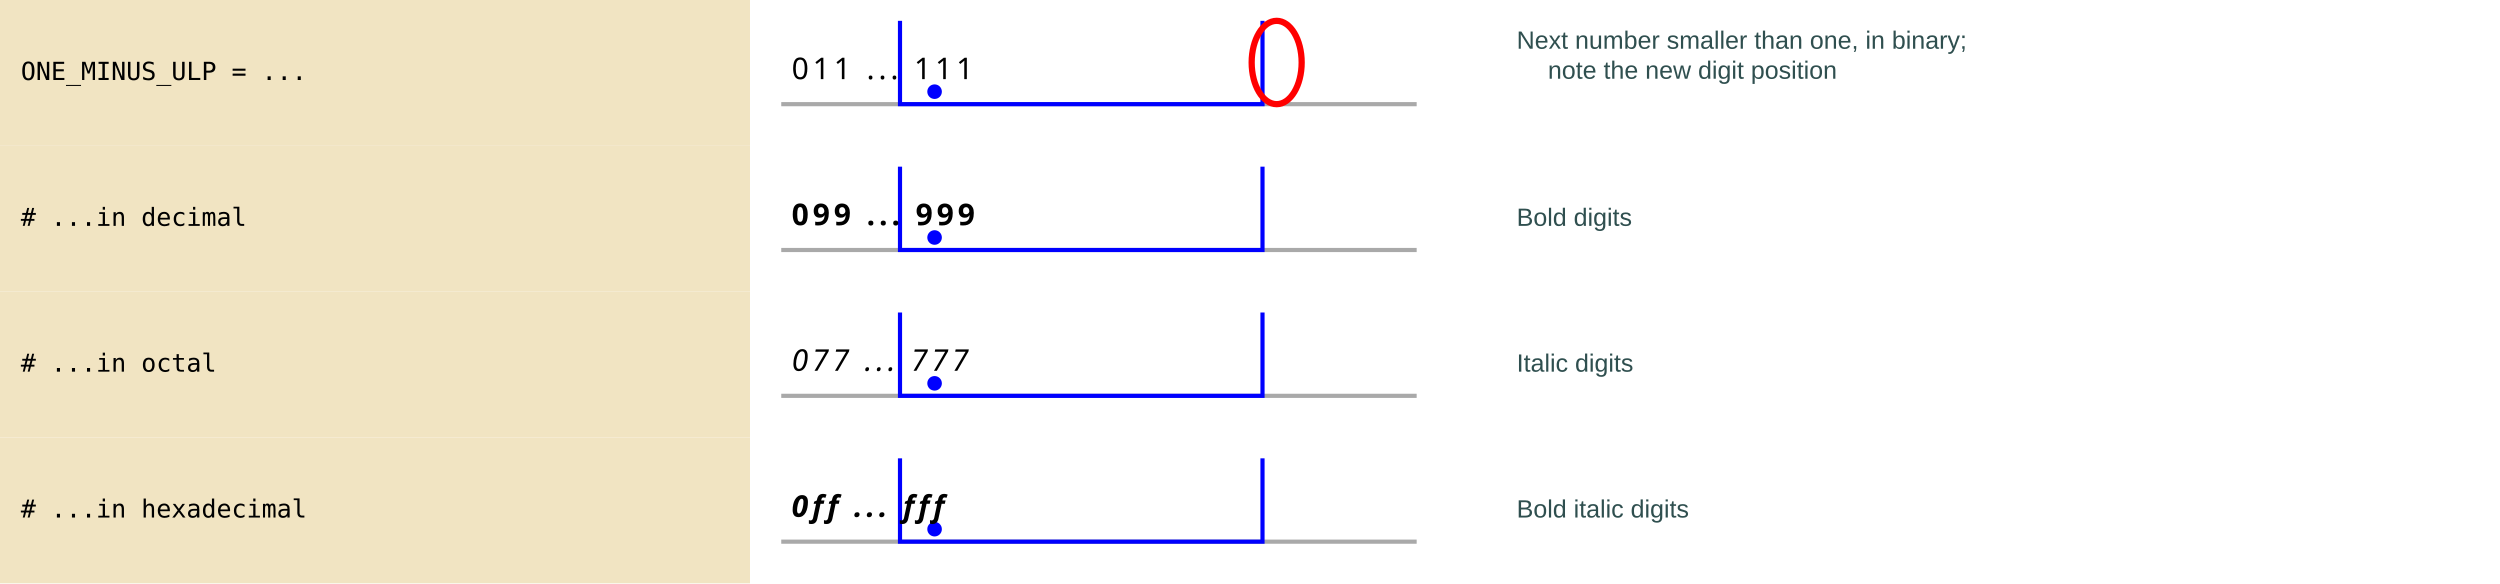
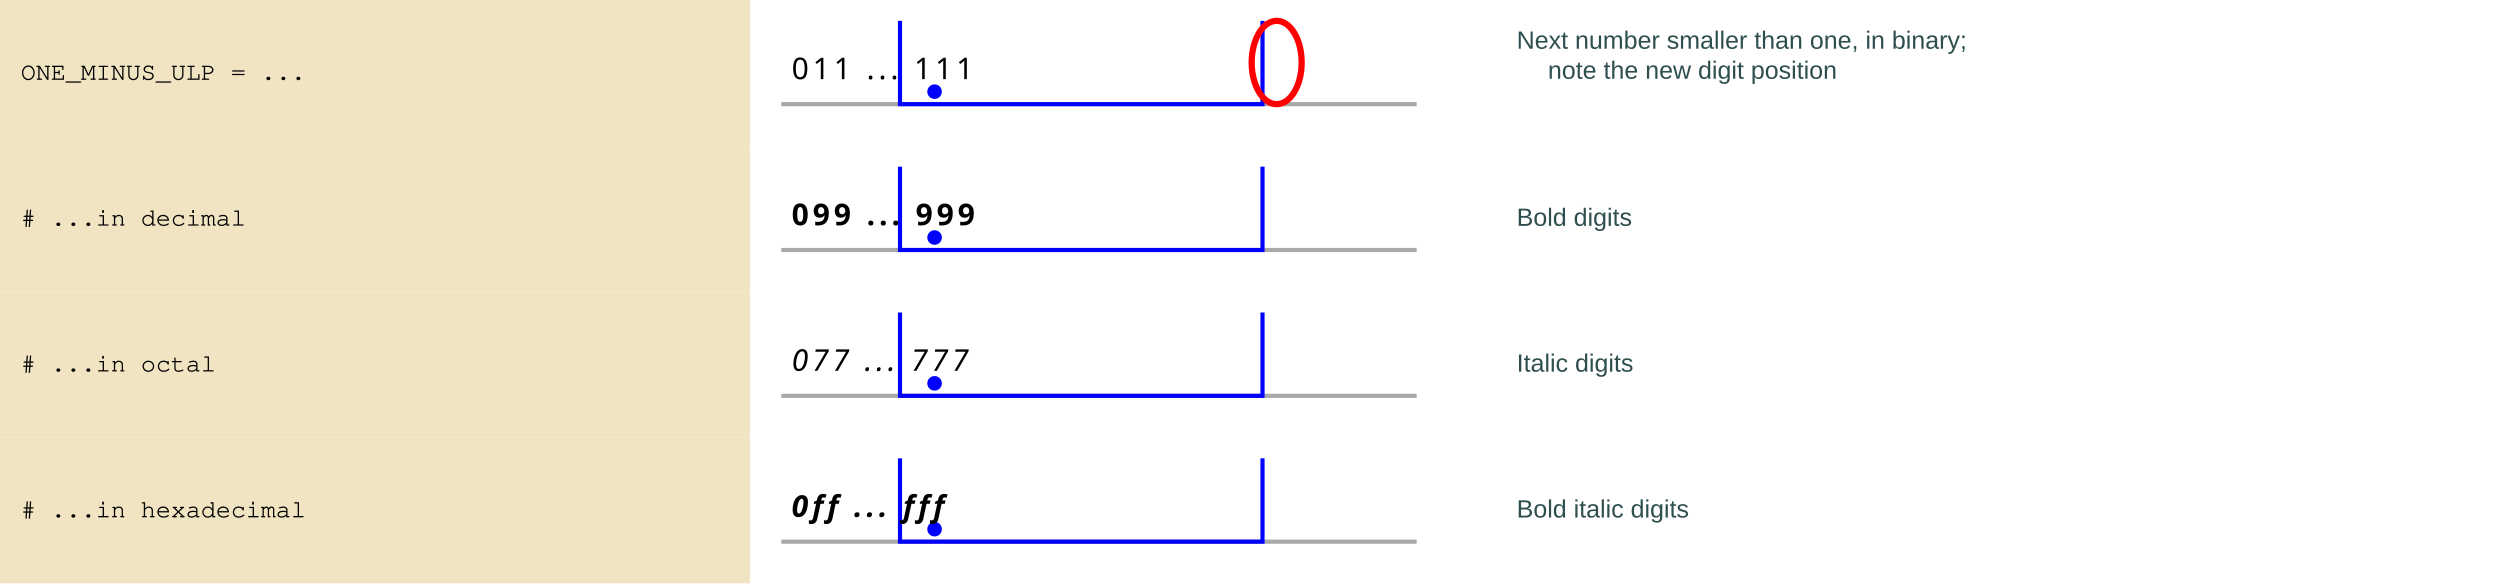
<svg xmlns="http://www.w3.org/2000/svg" viewBox="0 0 1200 280">
  <style>
.diag-py-rect {fill: rgba(241, 228, 194, 1.0); stroke: none;}
.diag-num-rect { fill: none; stroke: none; }
.diag-rem-rect { fill: none; stroke: none; }
.diag-num-line { stroke-width: 2; stroke: darkgray; }
.diag-num-path { stroke-width: 2; stroke: blue; fill: none; }
.diag-num-dot { stroke-width: 1; stroke: blue; fill: blue; }
.diag-num-elps { stroke-width: 3; stroke: red; fill: none; }
- .diag-py { font-family: "Roboto Mono", monospace; font-size: 1em; white-space: pre; dominant-baseline: middle; fill: black; }
+ .diag-py { font-family: Courier, monospace; font-size: 1em; white-space: pre; dominant-baseline: middle; fill: black; }
.diag-num-bin { font-family: "Roboto Mono"; font-size: 1.2em; letter-spacing: 0.13em; dominant-baseline: middle; fill: black; }
.diag-num-oct { font-family: "Roboto Mono"; font-size: 1.2em; font-style: italic; letter-spacing: 0.13em; dominant-baseline: middle; fill: black; }
.diag-num-dec { font-family: "Roboto Mono"; font-size: 1.2em; font-weight: bolder; letter-spacing: 0.13em; dominant-baseline: middle; fill: black; }
.diag-num-hex { font-family: "Roboto Mono"; font-size: 1.2em; font-style: italic; font-weight: bolder; letter-spacing: 0.13em; dominant-baseline: middle; fill: black; }
.diag-rem { font-family: Arial; font-size: 1em; dominant-baseline: middle; fill: darkslategray; }
+ .tic-rect { fill: lightgray; stroke: none; }
+ .tic-line { stroke-width: 3; stroke: dimgray; }
+ .tic-big { stroke-width: 3; stroke: dimgray; }
+ .tic-small { stroke-width: 2; stroke: darkgray; }
+ .tic-hnum { stroke-width: 1; stroke: blue; }
+ .tic-mnum { stroke-width: 2; stroke: blue; }
+ .tic-bnum { stroke-width: 3; stroke: blue; }
+ .tic-lab { font-family: "Roboto Mono", monospace; font-size: 1.2em; white-space: pre; dominant-baseline: middle; fill: black; }
+ .tic-num { font-family: "Roboto Mono", monospace; font-size: 1.2em; font-weight: bolder;white-space: pre; dominant-baseline: middle; fill: blue; }
</style>
  <g transform="translate(0,0)">
    <rect class="diag-py-rect" width="360" height="70" />
    <text class="diag-py" x="10" y="35">
ONE_MINUS_ULP = ...
</text>
  </g>
  <g transform="translate(360,0)">
    <rect class="diag-num-rect" width="358" height="70" />
    <line class="diag-num-line" x1="15" y1="50" x2="320.0" y2="50" />
    <path class="diag-num-path" d="M 72 10 L 72 50 L 246.0 50 L 246.0 10" />
    <circle class="diag-num-dot" cx="88.6" cy="44" r="3.0" />
    <ellipse class="diag-num-elps" cx="252.8" cy="30" rx="12" ry="20" />
    <text class="diag-num-bin" x="20" y="33">
   011 ... 111
</text>
  </g>
  <g transform="translate(718,0)">
    <rect class="diag-rem-rect" width="482" height="70" />
    <text class="diag-rem" x="10" y="20">
      <tspan>Next number smaller than one, in binary;</tspan>
      <tspan x="25" dy="1.2em">note the new digit position</tspan>
    </text>
  </g>
  <g transform="translate(0,70)">
    <rect class="diag-py-rect" width="360" height="70" />
    <text class="diag-py" x="10" y="35">
# ...in decimal
</text>
  </g>
  <g transform="translate(360,70)">
    <rect class="diag-num-rect" width="358" height="70" />
    <line class="diag-num-line" x1="15" y1="50" x2="320.0" y2="50" />
    <path class="diag-num-path" d="M 72 10 L 72 50 L 246.0 50 L 246.0 10" />
    <circle class="diag-num-dot" cx="88.6" cy="44" r="3.0" />
    <text class="diag-num-dec" x="20" y="33">
   099 ... 999
</text>
  </g>
  <g transform="translate(718,70)">
    <rect class="diag-rem-rect" width="482" height="70" />
    <text class="diag-rem" x="10" y="35">
Bold digits
</text>
  </g>
  <g transform="translate(0,140)">
    <rect class="diag-py-rect" width="360" height="70" />
    <text class="diag-py" x="10" y="35">
# ...in octal
</text>
  </g>
  <g transform="translate(360,140)">
    <rect class="diag-num-rect" width="358" height="70" />
    <line class="diag-num-line" x1="15" y1="50" x2="320.0" y2="50" />
    <path class="diag-num-path" d="M 72 10 L 72 50 L 246.0 50 L 246.0 10" />
    <circle class="diag-num-dot" cx="88.6" cy="44" r="3.0" />
    <text class="diag-num-oct" x="20" y="33">
   077 ... 777
</text>
  </g>
  <g transform="translate(718,140)">
    <rect class="diag-rem-rect" width="482" height="70" />
    <text class="diag-rem" x="10" y="35">
Italic digits
</text>
  </g>
  <g transform="translate(0,210)">
    <rect class="diag-py-rect" width="360" height="70" />
    <text class="diag-py" x="10" y="35">
# ...in hexadecimal
</text>
  </g>
  <g transform="translate(360,210)">
    <rect class="diag-num-rect" width="358" height="70" />
    <line class="diag-num-line" x1="15" y1="50" x2="320.0" y2="50" />
    <path class="diag-num-path" d="M 72 10 L 72 50 L 246.0 50 L 246.0 10" />
    <circle class="diag-num-dot" cx="88.6" cy="44" r="3.0" />
    <text class="diag-num-hex" x="20" y="33">
   0ff ... fff
</text>
  </g>
  <g transform="translate(718,210)">
    <rect class="diag-rem-rect" width="482" height="70" />
    <text class="diag-rem" x="10" y="35">
Bold italic digits
</text>
  </g>
</svg>
